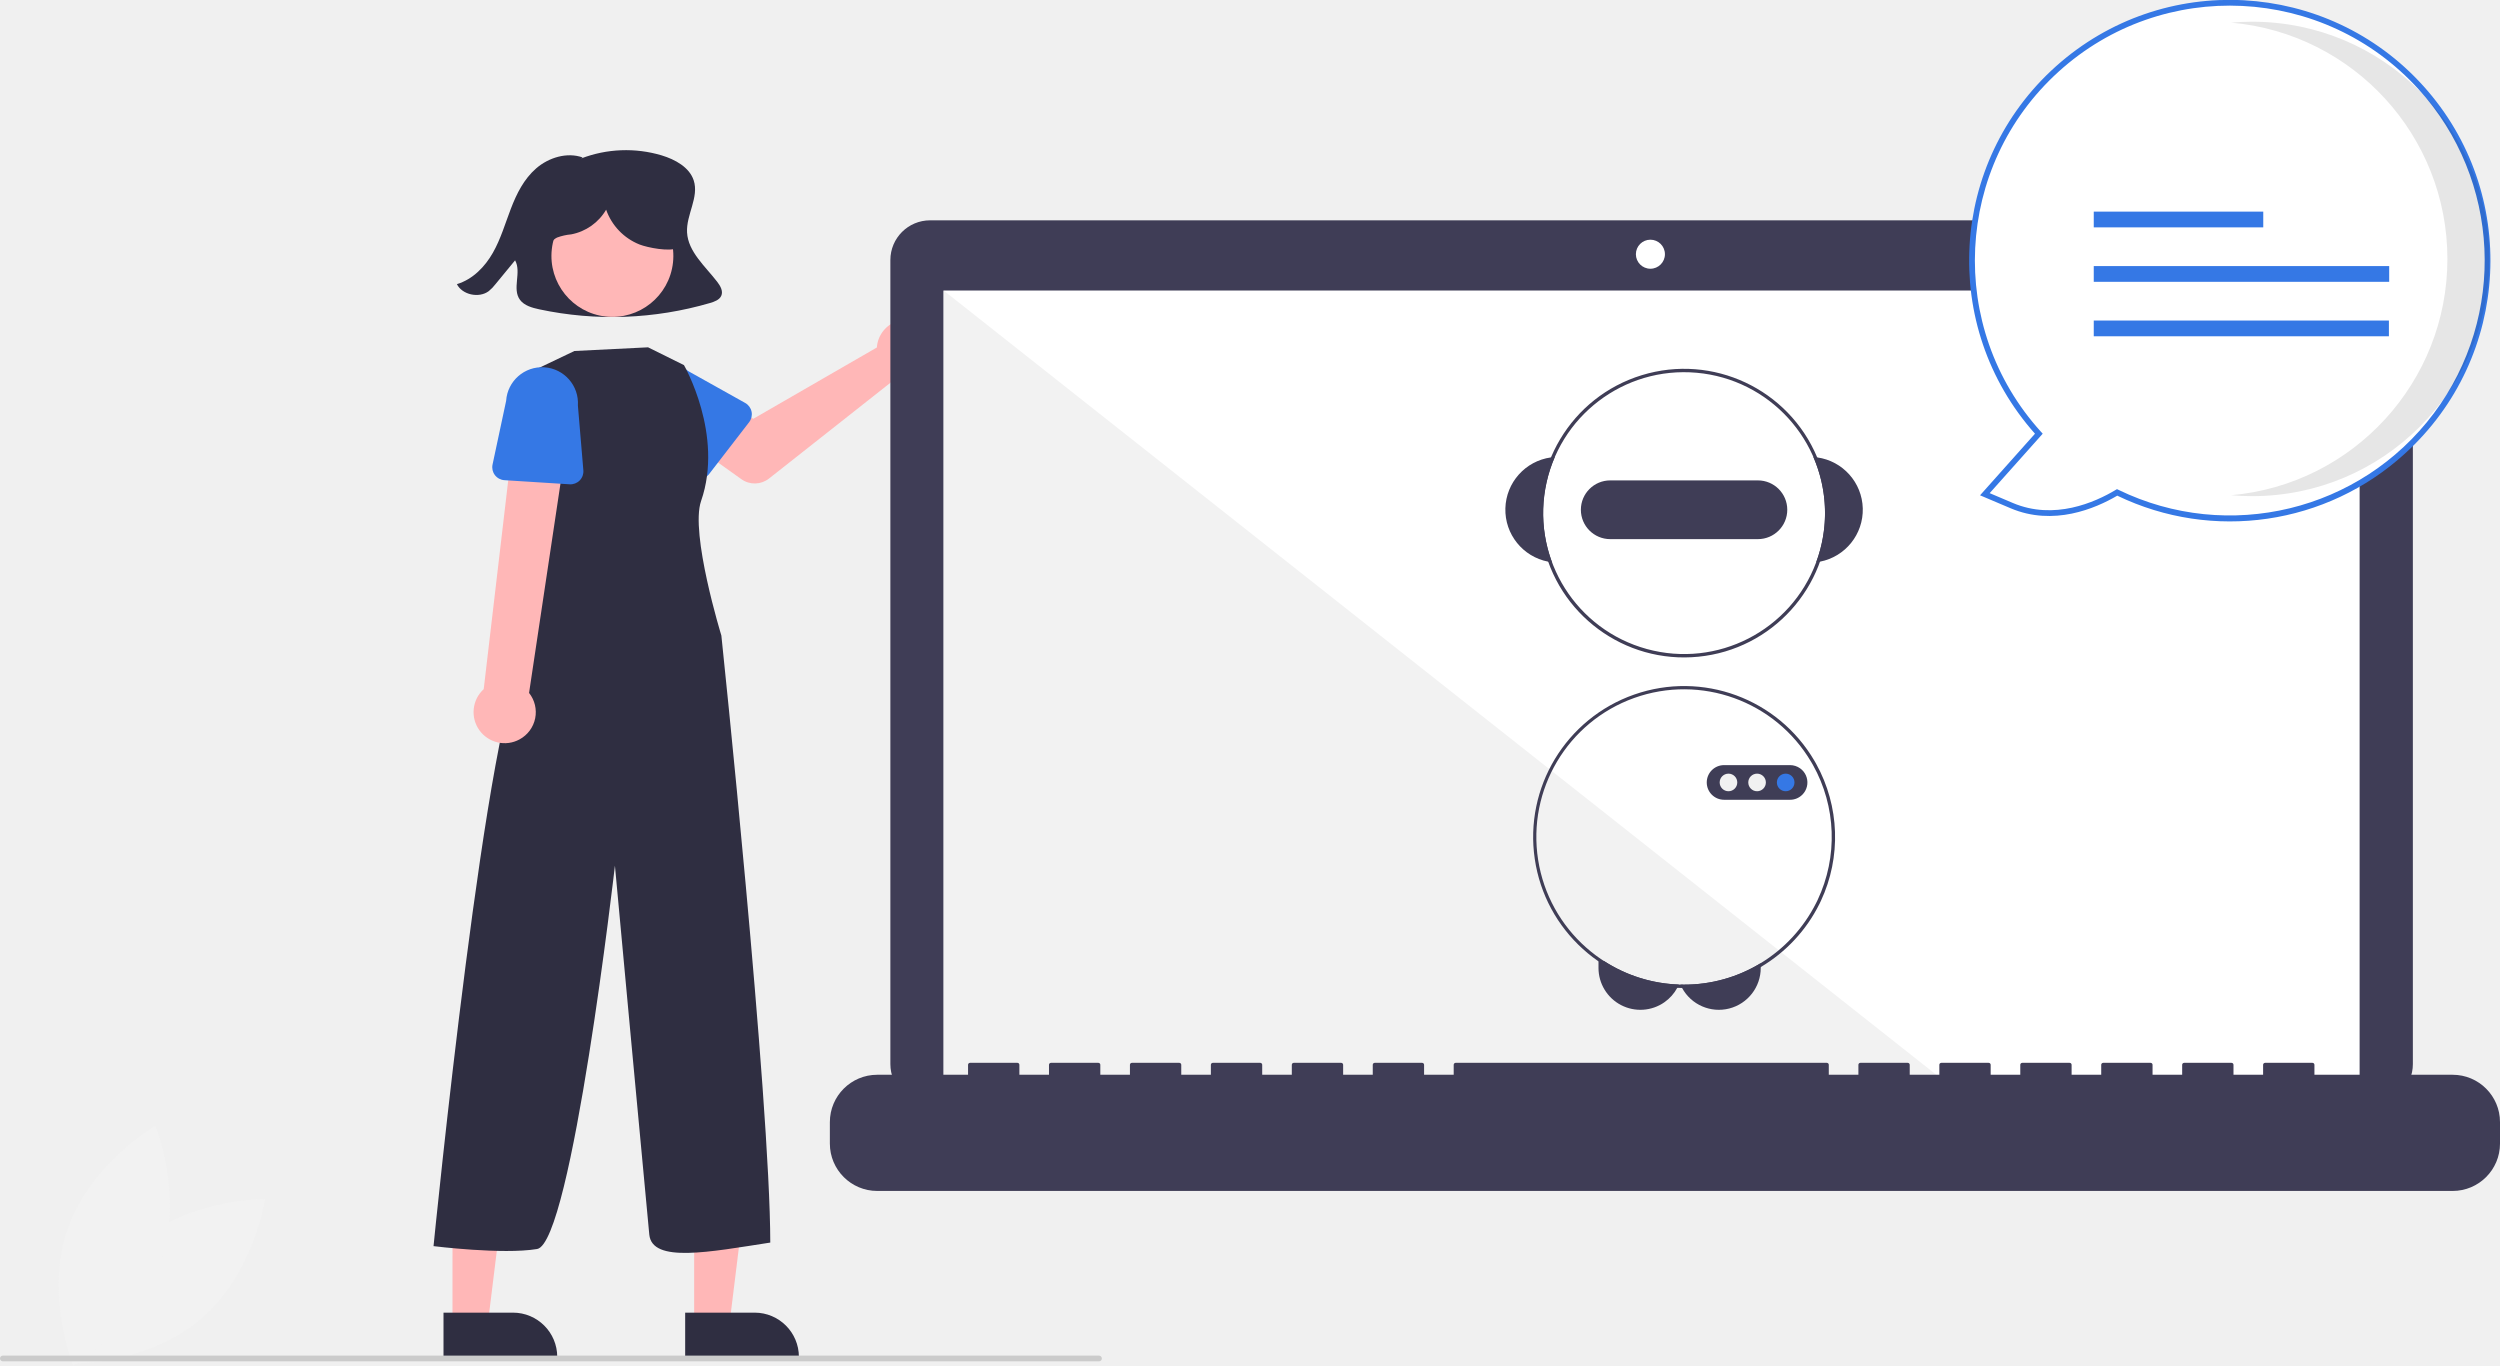
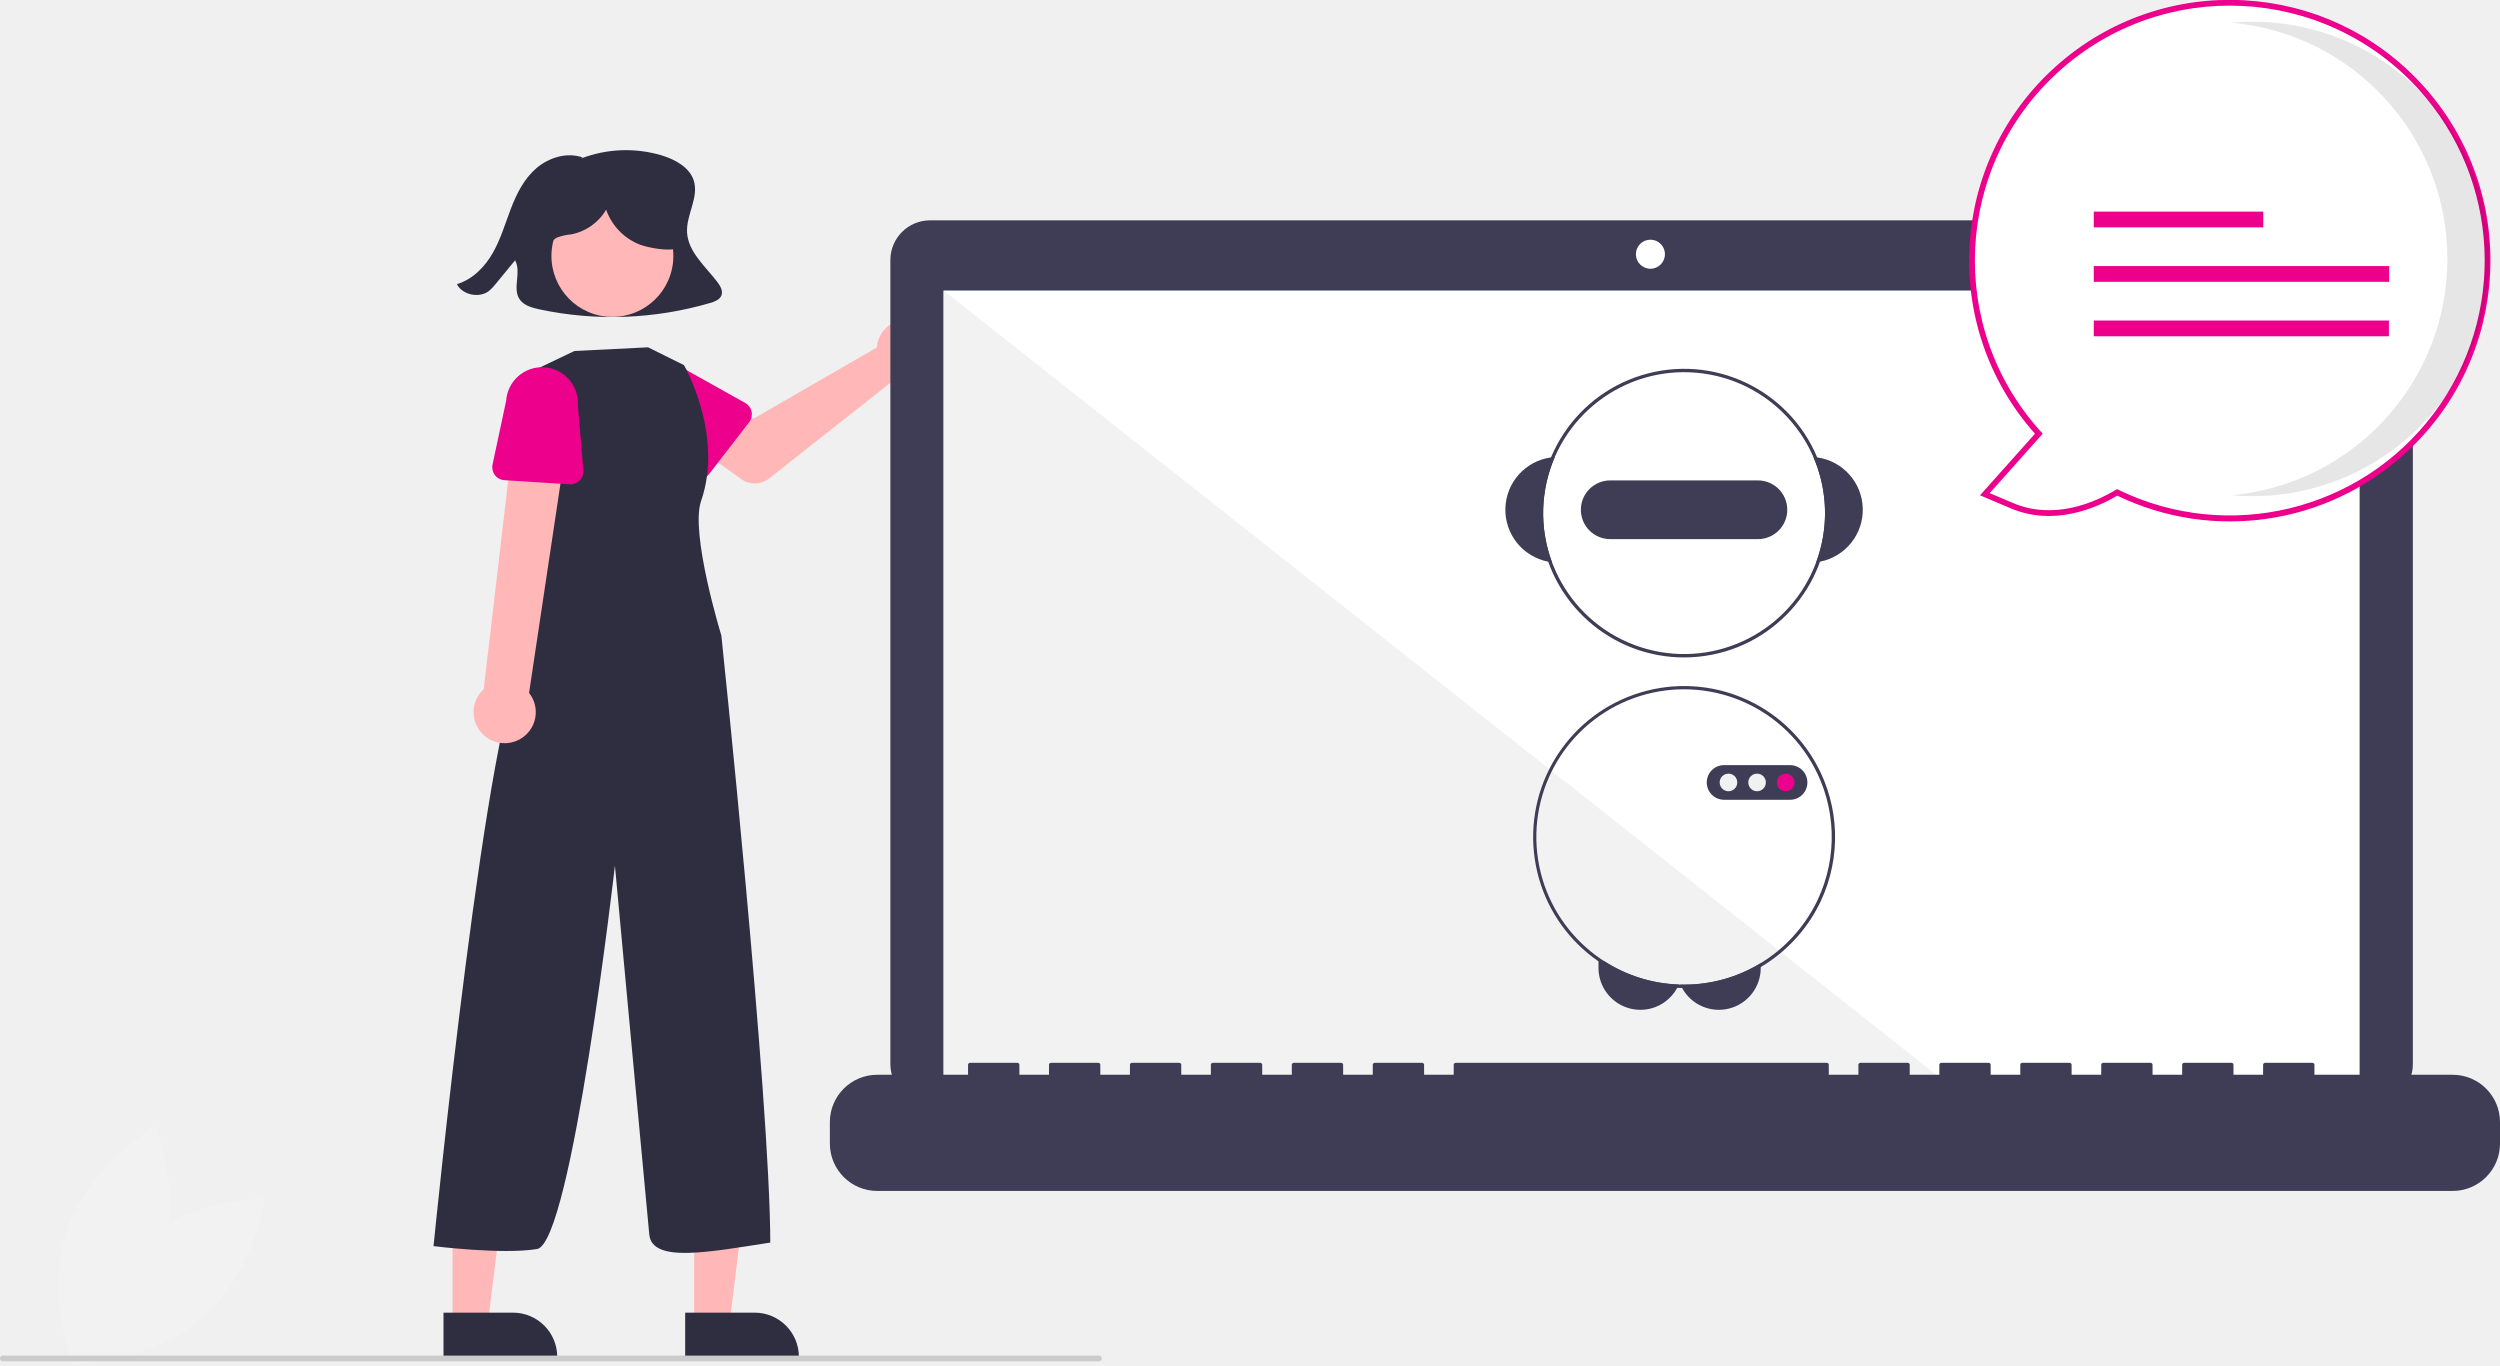
<svg xmlns="http://www.w3.org/2000/svg" data-name="Layer 1" width="868.98" height="474.67" viewBox="0 0 868.98 474.67">
  <path d="M212.969,644.948c-18.517,15.79-22.361,41.687-22.361,41.687s26.179.297,44.697-15.493,22.361-41.687,22.361-41.687S231.486,629.158,212.969,644.948Z" transform="translate(-165.5099 -212.6649)" fill="#f2f2f2" />
  <path d="M221.526,651.23c-7.888,23.022-30.565,36.105-30.565,36.105s-9.889-24.242-2.001-47.263,30.565-36.105,30.565-36.105S229.413,628.208,221.526,651.23Z" transform="translate(-165.5099 -212.6649)" fill="#f2f2f2" />
  <path d="M414.811,310.625c-4.19-5.429-10.111-10.452-10.486-17.152-.344-6.144,4.238-12.245,2.306-18.123-1.486-4.52-6.387-7.247-11.177-8.691a43.439,43.439,0,0,0-27.916,1.075l.485-.342c-5.452-1.942-11.825.063-16.115,3.776-4.29,3.713-6.839,8.861-8.817,14.019-1.979,5.158-3.511,10.505-6.26,15.341-2.749,4.836-6.958,9.234-12.51,10.905,1.859,3.708,7.67,4.98,11.078,2.425a14.014,14.014,0,0,0,2.331-2.41q3.409-4.146,6.819-8.292c2.339,4.16-1.155,9.901,1.72,13.752,1.482,1.986,4.19,2.74,6.705,3.281a121.277,121.277,0,0,0,59.331-2.201c1.55-.457,3.261-1.086,3.904-2.489C416.951,313.879,415.912,312.053,414.811,310.625Z" transform="translate(-165.5099 -212.6649)" fill="#2f2e41" />
  <path d="M470.538,331.812a10.527,10.527,0,0,0-.239,1.64l-42.957,24.782L416.9,352.223,405.769,366.796,423.219,379.233a8,8,0,0,0,9.598-.234l44.297-34.946a10.497,10.497,0,1,0-6.576-12.241Z" transform="translate(-165.5099 -212.6649)" fill="#ffb7b7" />
-   <path d="M425.905,359.408l-13.884,17.994a4.5,4.5,0,0,1-6.804.373l-15.717-16.321A12.497,12.497,0,0,1,404.827,341.709l19.713,11.023a4.5,4.5,0,0,1,1.365,6.676Z" transform="translate(-165.5099 -212.6649)" fill="#3578e5" />
+   <path d="M425.905,359.408l-13.884,17.994a4.5,4.5,0,0,1-6.804.373l-15.717-16.321A12.497,12.497,0,0,1,404.827,341.709l19.713,11.023a4.5,4.5,0,0,1,1.365,6.676Z" transform="translate(-165.5099 -212.6649)" fill="#ec008c" />
  <polygon points="241.288 460.267 253.548 460.266 259.38 412.978 241.286 412.979 241.288 460.267" fill="#ffb7b7" />
  <path d="M403.67,668.929l24.144-.001h.001a15.387,15.387,0,0,1,15.386,15.386v.5l-39.531.001Z" transform="translate(-165.5099 -212.6649)" fill="#2f2e41" />
  <polygon points="157.288 460.267 169.548 460.266 175.38 412.978 157.286 412.979 157.288 460.267" fill="#ffb7b7" />
  <path d="M319.67,668.929l24.144-.001h.001a15.387,15.387,0,0,1,15.386,15.386v.5l-39.531.001Z" transform="translate(-165.5099 -212.6649)" fill="#2f2e41" />
  <circle cx="378.374" cy="301.628" r="21.188" transform="translate(-128.2503 432.1653) rotate(-83.7356)" fill="#ffb7b7" />
  <path d="M390.771,333.391l12.482,6.184s13.947,24.237,5.947,47.237c-3.884,11.167,7.053,46.763,7.053,46.763s16.947,161.237,17,211c-21.053,3.237-41.053,7.237-42.053-2.763s-11.947-128.237-11.947-128.237-15.053,131.237-27.053,133.237-36-1-36-1,19.053-192.237,32.053-204.237l2-10-.053-89.763,14.978-7.148Z" transform="translate(-165.5099 -212.6649)" fill="#2f2e41" />
  <path d="M346.118,469.662a10.743,10.743,0,0,0,3.291-16.14l14.517-96.762-18.966-.91-11.316,96.361a10.801,10.801,0,0,0,12.474,17.451Z" transform="translate(-165.5099 -212.6649)" fill="#ffb7b7" />
-   <path d="M363.514,381.004l-22.682-1.432a4.5,4.5,0,0,1-4.118-5.429l4.726-22.16a12.497,12.497,0,0,1,24.94,1.648l1.901,22.505a4.5,4.5,0,0,1-4.768,4.868Z" transform="translate(-165.5099 -212.6649)" fill="#3578e5" />
+   <path d="M363.514,381.004l-22.682-1.432a4.5,4.5,0,0,1-4.118-5.429l4.726-22.16a12.497,12.497,0,0,1,24.94,1.648l1.901,22.505a4.5,4.5,0,0,1-4.768,4.868Z" transform="translate(-165.5099 -212.6649)" fill="#ec008c" />
  <path d="M990.396,289.249H488.802a13.806,13.806,0,0,0-13.806,13.806V582.534a13.806,13.806,0,0,0,13.806,13.806H990.396a13.806,13.806,0,0,0,13.806-13.806V303.055a13.806,13.806,0,0,0-13.806-13.806Z" transform="translate(-165.5099 -212.6649)" fill="#3f3d56" />
  <rect x="327.996" y="100.983" width="492.186" height="277.644" fill="#fff" />
  <circle cx="573.668" cy="88.363" r="5.048" fill="#fff" />
  <polygon points="679.425 378.627 327.996 378.627 327.996 100.983 679.425 378.627" fill="#f2f2f2" style="isolation:isolate" />
  <path d="M1018.021,586.244H969.987v-3.461a.686.686,0,0,0-.686-.686h-16.469a.686.686,0,0,0-.686.686v3.461H941.853v-3.461a.686.686,0,0,0-.686-.686H924.698a.686.686,0,0,0-.686.686h0v3.461h-10.293v-3.461a.686.686,0,0,0-.686-.686H896.563a.686.686,0,0,0-.686.686h0v3.461h-10.293v-3.461a.686.686,0,0,0-.686-.686H868.429a.686.686,0,0,0-.686.686v3.461h-10.293v-3.461a.686.686,0,0,0-.686-.686H840.295a.686.686,0,0,0-.686.686h0v3.461H829.316v-3.461a.686.686,0,0,0-.686-.686H812.16a.686.686,0,0,0-.686.686h0v3.461h-10.293v-3.461a.686.686,0,0,0-.686-.686H671.489a.686.686,0,0,0-.686.686h0v3.461H660.51v-3.461a.686.686,0,0,0-.686-.686H643.355a.686.686,0,0,0-.686.686h0v3.461H632.375v-3.461a.686.686,0,0,0-.686-.686H615.22a.686.686,0,0,0-.686.686h0v3.461H604.241v-3.461a.686.686,0,0,0-.686-.686H587.086a.686.686,0,0,0-.686.686h0v3.461h-10.293v-3.461a.686.686,0,0,0-.686-.686H558.952a.686.686,0,0,0-.686.686h0v3.461H547.972v-3.461a.686.686,0,0,0-.686-.686H530.817a.686.686,0,0,0-.686.686v3.461h-10.293v-3.461a.686.686,0,0,0-.686-.686H502.683a.686.686,0,0,0-.686.686h0v3.461H470.431a16.469,16.469,0,0,0-16.469,16.469v7.447a16.469,16.469,0,0,0,16.469,16.469h547.59a16.469,16.469,0,0,0,16.469-16.469V602.712A16.469,16.469,0,0,0,1018.021,586.244Z" transform="translate(-165.5099 -212.6649)" fill="#3f3d56" />
  <path d="M749.066,554.886a12.089,12.089,0,0,1-.554,1.143,14.627,14.627,0,0,1-4.433,4.987,14.564,14.564,0,0,1-22.946-11.911V546.755h1.995A50.942,50.942,0,0,0,749.066,554.886Z" transform="translate(-165.5099 -212.6649)" fill="#3f3d56" />
  <path d="M777.53,547.443v1.662a14.559,14.559,0,0,1-27.344,6.97,12.16,12.16,0,0,1-.577-1.172c.426.012.846.018,1.272.018A51.018,51.018,0,0,0,777.53,547.443Z" transform="translate(-165.5099 -212.6649)" fill="#3f3d56" />
  <path d="M797.152,371.656c-.437-.064-.881-.105-1.324-.134a48.982,48.982,0,0,1,.974,36.577c.443-.052.881-.122,1.318-.204a18.374,18.374,0,0,0-.968-36.239Z" transform="translate(-165.5099 -212.6649)" fill="#3f3d56" />
  <path d="M705.933,371.522c-.443.029-.887.07-1.324.134a18.374,18.374,0,0,0-.968,36.239c.437.082.875.152,1.318.204a48.986,48.986,0,0,1,.974-36.577Z" transform="translate(-165.5099 -212.6649)" fill="#3f3d56" />
  <path d="M797.152,371.656a50.156,50.156,0,1,0,3.891,19.365A50.228,50.228,0,0,0,797.152,371.656Zm-.35,36.443a48.982,48.982,0,1,1,3.074-17.078A49.067,49.067,0,0,1,796.802,408.099Z" transform="translate(-165.5099 -212.6649)" fill="#3f3d56" />
  <path d="M776.545,379.647H725.216a10.207,10.207,0,0,0,0,20.415h51.328a10.207,10.207,0,0,0,0-20.415Z" transform="translate(-165.5099 -212.6649)" fill="#3f3d56" />
  <path d="M796.802,478.185q-.28-.516-.578-1.015c-.006-.012-.012-.018-.017-.029a52.474,52.474,0,1,0-47.694,78.888c.554.029,1.114.047,1.674.047.234.012.461.012.694.012a52.108,52.108,0,0,0,26.65-7.285A52.843,52.843,0,0,0,797.91,526.9c.006-.012.012-.018.017-.029.175-.35.344-.706.513-1.067a52.419,52.419,0,0,0-1.639-47.619Zm.502,47.298q-.254.543-.525,1.067a51.686,51.686,0,0,1-19.248,20.893,51.018,51.018,0,0,1-26.65,7.478c-.426,0-.846-.006-1.272-.018q-.271,0-.543-.017a51.326,51.326,0,1,1,45.974-77.418c.006.012.012.017.017.029.204.332.402.671.589,1.009a51.263,51.263,0,0,1,1.656,46.977Z" transform="translate(-165.5099 -212.6649)" fill="#3f3d56" />
  <path d="M791.226,479.737A6.067,6.067,0,0,0,787.726,478.611H764.786a6.025,6.025,0,1,0,0,12.05H787.726a5.959,5.959,0,0,0,1.219-.122,6.619,6.619,0,0,0,1.167-.367,6.023,6.023,0,0,0,1.114-10.435Z" transform="translate(-165.5099 -212.6649)" fill="#3f3d56" />
  <circle cx="600.803" cy="271.971" r="3.059" fill="#f1f1f1" />
  <circle cx="610.745" cy="271.971" r="3.059" fill="#f1f1f1" />
-   <circle cx="620.686" cy="271.971" r="3.059" fill="#3578e5" />
+   <circle cx="620.686" cy="271.971" r="3.059" fill="#ec008c" />
  <path d="M901.407,383.818c-7.955,4.771-22.128,10.749-36.611,4.605l-9.362-3.971,18.761-21.031a89.602,89.602,0,1,1,27.212,20.397Z" transform="translate(-165.5099 -212.6649)" fill="#fff" />
-   <path d="M901.456,384.952c-7.644,4.488-22.205,10.69-37.051,4.392l-10.647-4.516,19.094-21.404a90.602,90.602,0,1,1,128.58,6.914h0a90.198,90.198,0,0,1-99.977,14.614Zm104.74-141.25A88.602,88.602,0,1,0,874.935,362.749l.604.666-18.431,20.661L865.186,387.503c14.338,6.082,28.525-.236,35.706-4.542l.464-.279.487.237a88.602,88.602,0,0,0,104.352-139.216Z" transform="translate(-165.5099 -212.6649)" fill="#3578e5" />
+   <path d="M901.456,384.952c-7.644,4.488-22.205,10.69-37.051,4.392l-10.647-4.516,19.094-21.404a90.602,90.602,0,1,1,128.58,6.914h0a90.198,90.198,0,0,1-99.977,14.614Zm104.74-141.25A88.602,88.602,0,1,0,874.935,362.749l.604.666-18.431,20.661L865.186,387.503c14.338,6.082,28.525-.236,35.706-4.542l.464-.279.487.237a88.602,88.602,0,0,0,104.352-139.216Z" transform="translate(-165.5099 -212.6649)" fill="#ec008c" />
  <path d="M1016.209,302.667a82.46,82.46,0,0,0-75.168-82.132c2.402-.21,4.831-.324,7.288-.324a82.456,82.456,0,0,1,0,164.913c-2.453,0-4.878-.115-7.276-.325A82.46,82.46,0,0,0,1016.209,302.667Z" transform="translate(-165.5099 -212.6649)" opacity="0.1" style="isolation:isolate" />
-   <rect x="727.772" y="73.559" width="58.92" height="5.472" fill="#3578e5" />
-   <rect x="727.772" y="92.487" width="102.692" height="5.472" fill="#3578e5" />
-   <rect x="727.772" y="111.415" width="102.591" height="5.472" fill="#3578e5" />
+   <rect x="727.772" y="73.559" width="58.92" height="5.472" fill="#ec008c" />
+   <rect x="727.772" y="92.487" width="102.692" height="5.472" fill="#ec008c" />
+   <rect x="727.772" y="111.415" width="102.591" height="5.472" fill="#ec008c" />
  <path d="M547.51,685.859h-381a1,1,0,0,1,0-2h381a1,1,0,0,1,0,2Z" transform="translate(-165.5099 -212.6649)" fill="#cbcbcb" />
  <path d="M400.58,287.855c-.826-3.745-3.507-6.849-6.597-9.121a27.017,27.017,0,0,0-34.537,2.1,17.649,17.649,0,0,0-5.334,8.549,10.486,10.486,0,0,0,2.235,9.548l.423.265c-.384-1.628.881-3.255,2.392-3.973a19.11,19.11,0,0,1,4.878-1.094,17.935,17.935,0,0,0,12.157-8.578,20.254,20.254,0,0,0,11.607,12.097c2.8,1.095,10.492,2.601,13.158,1.211C404.363,297.086,401.406,291.601,400.58,287.855Z" transform="translate(-165.5099 -212.6649)" fill="#2f2e41" />
</svg>
